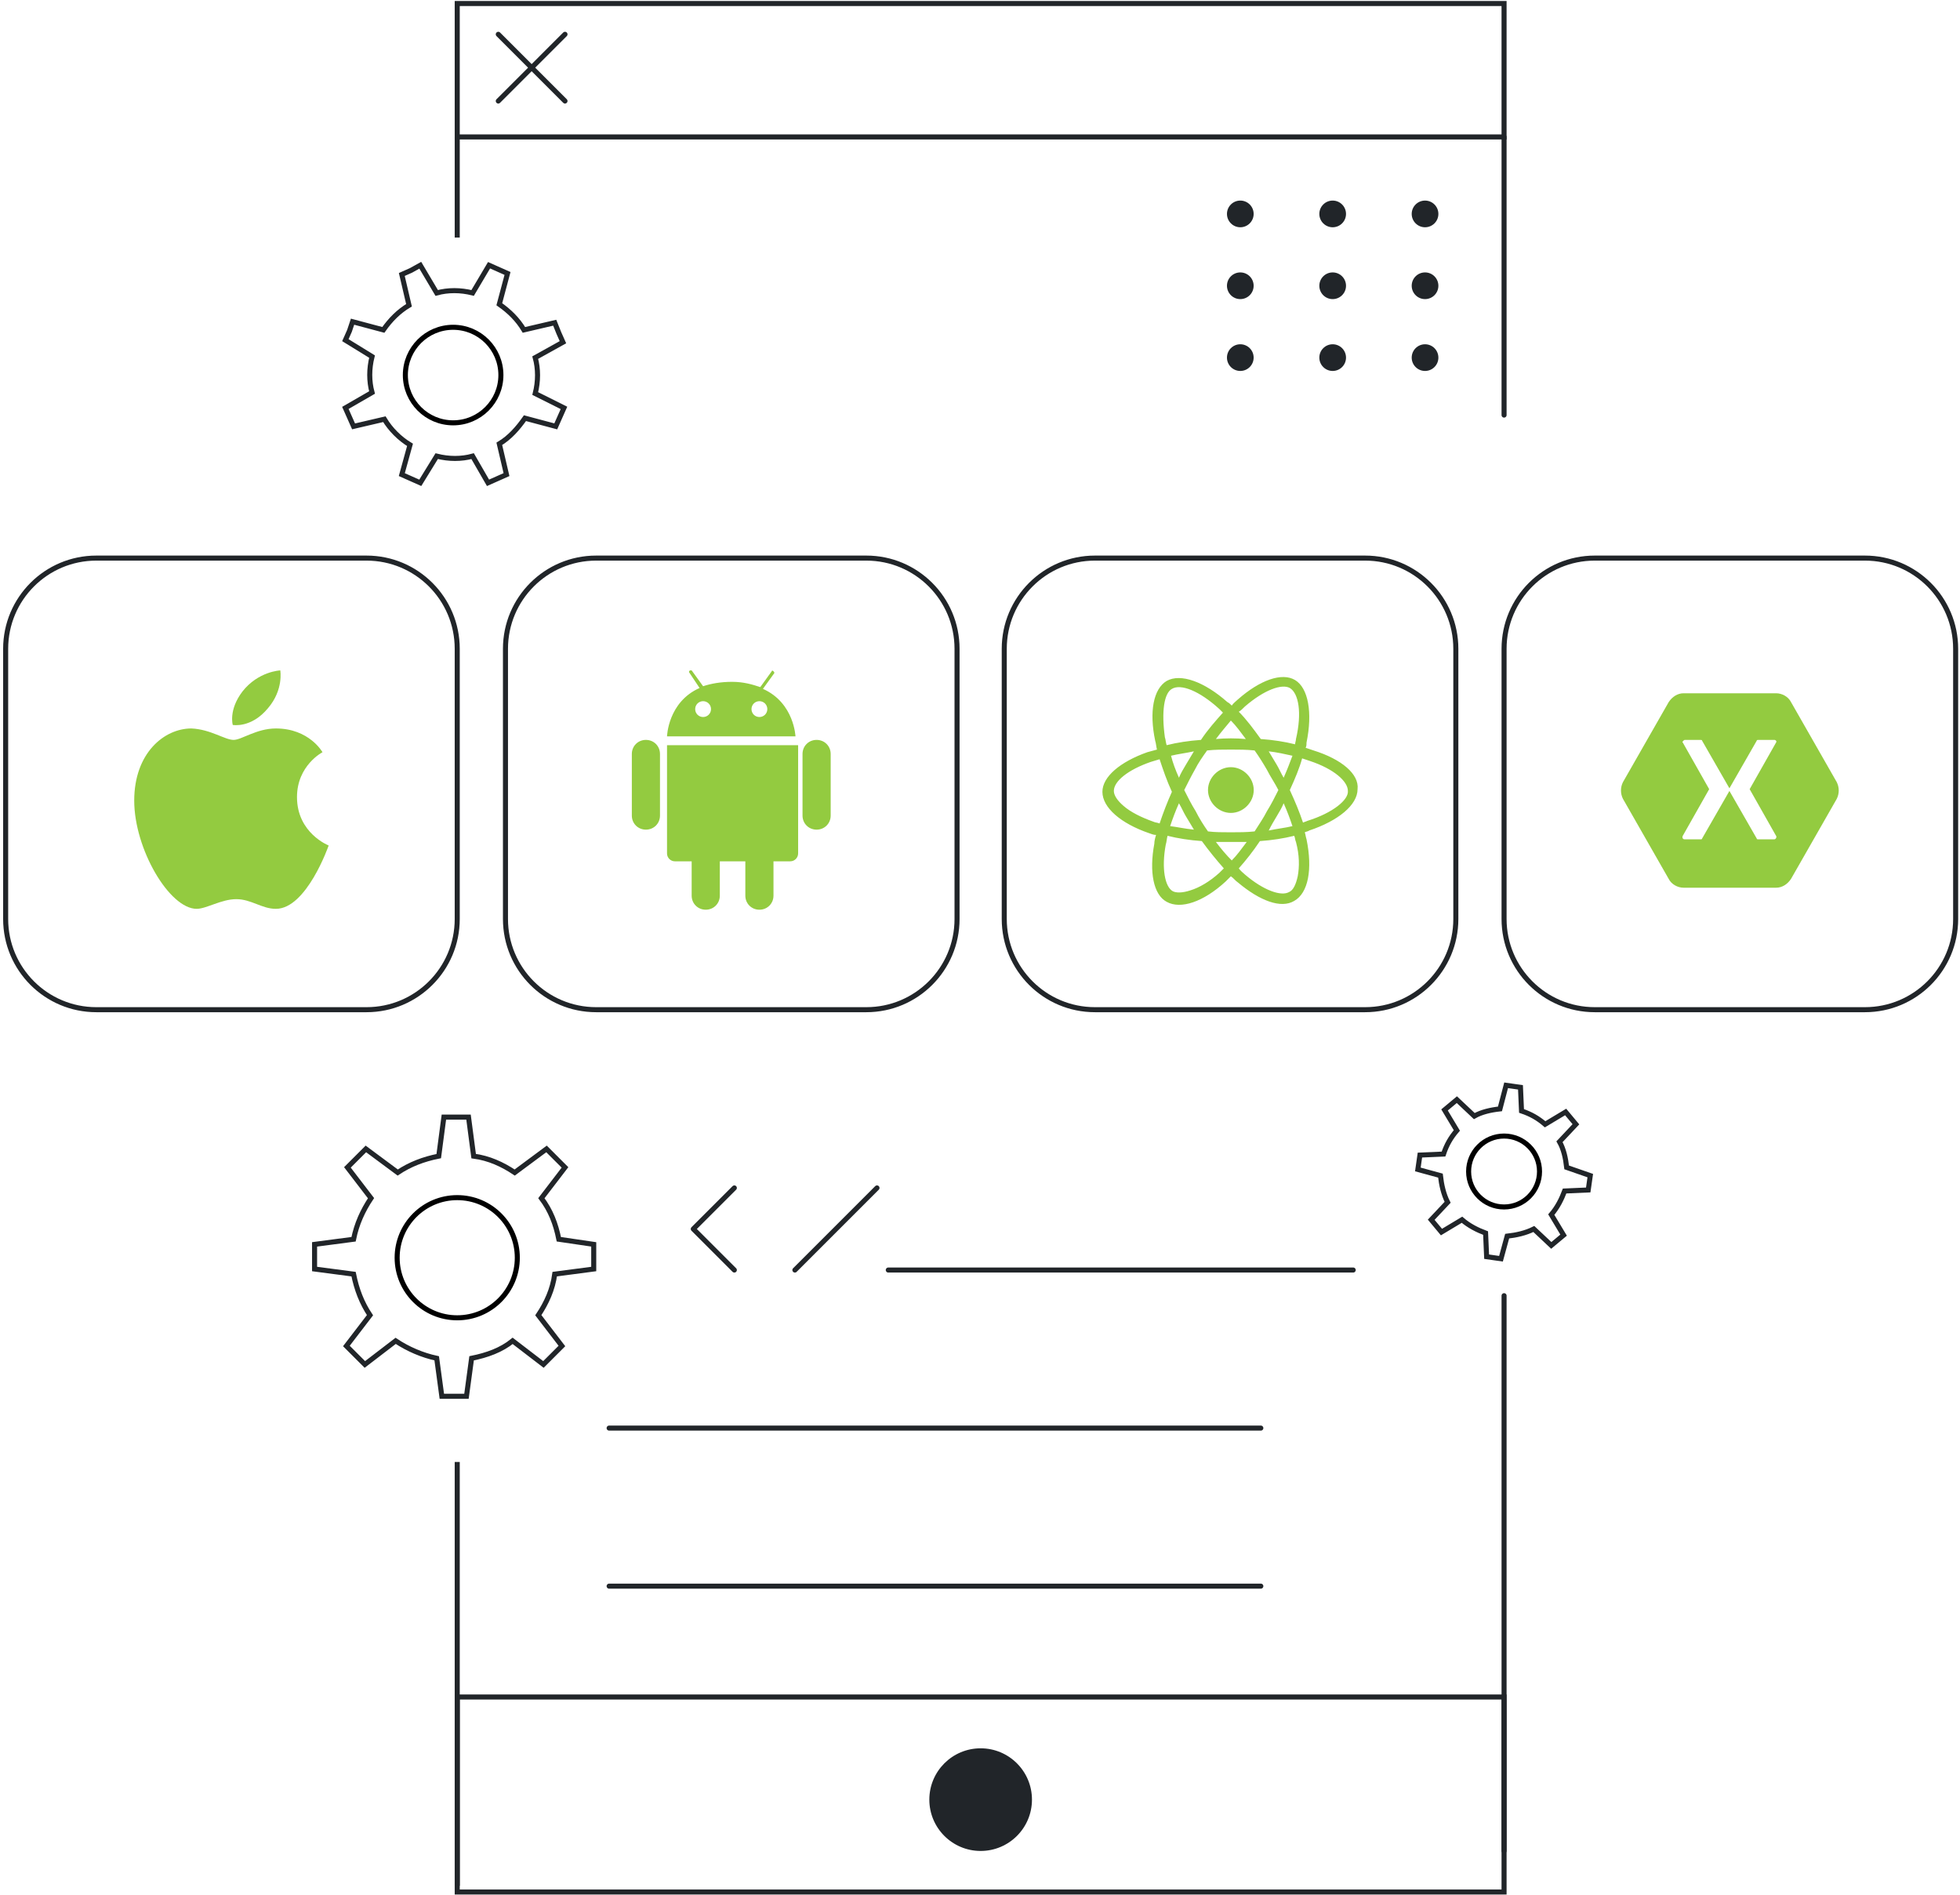
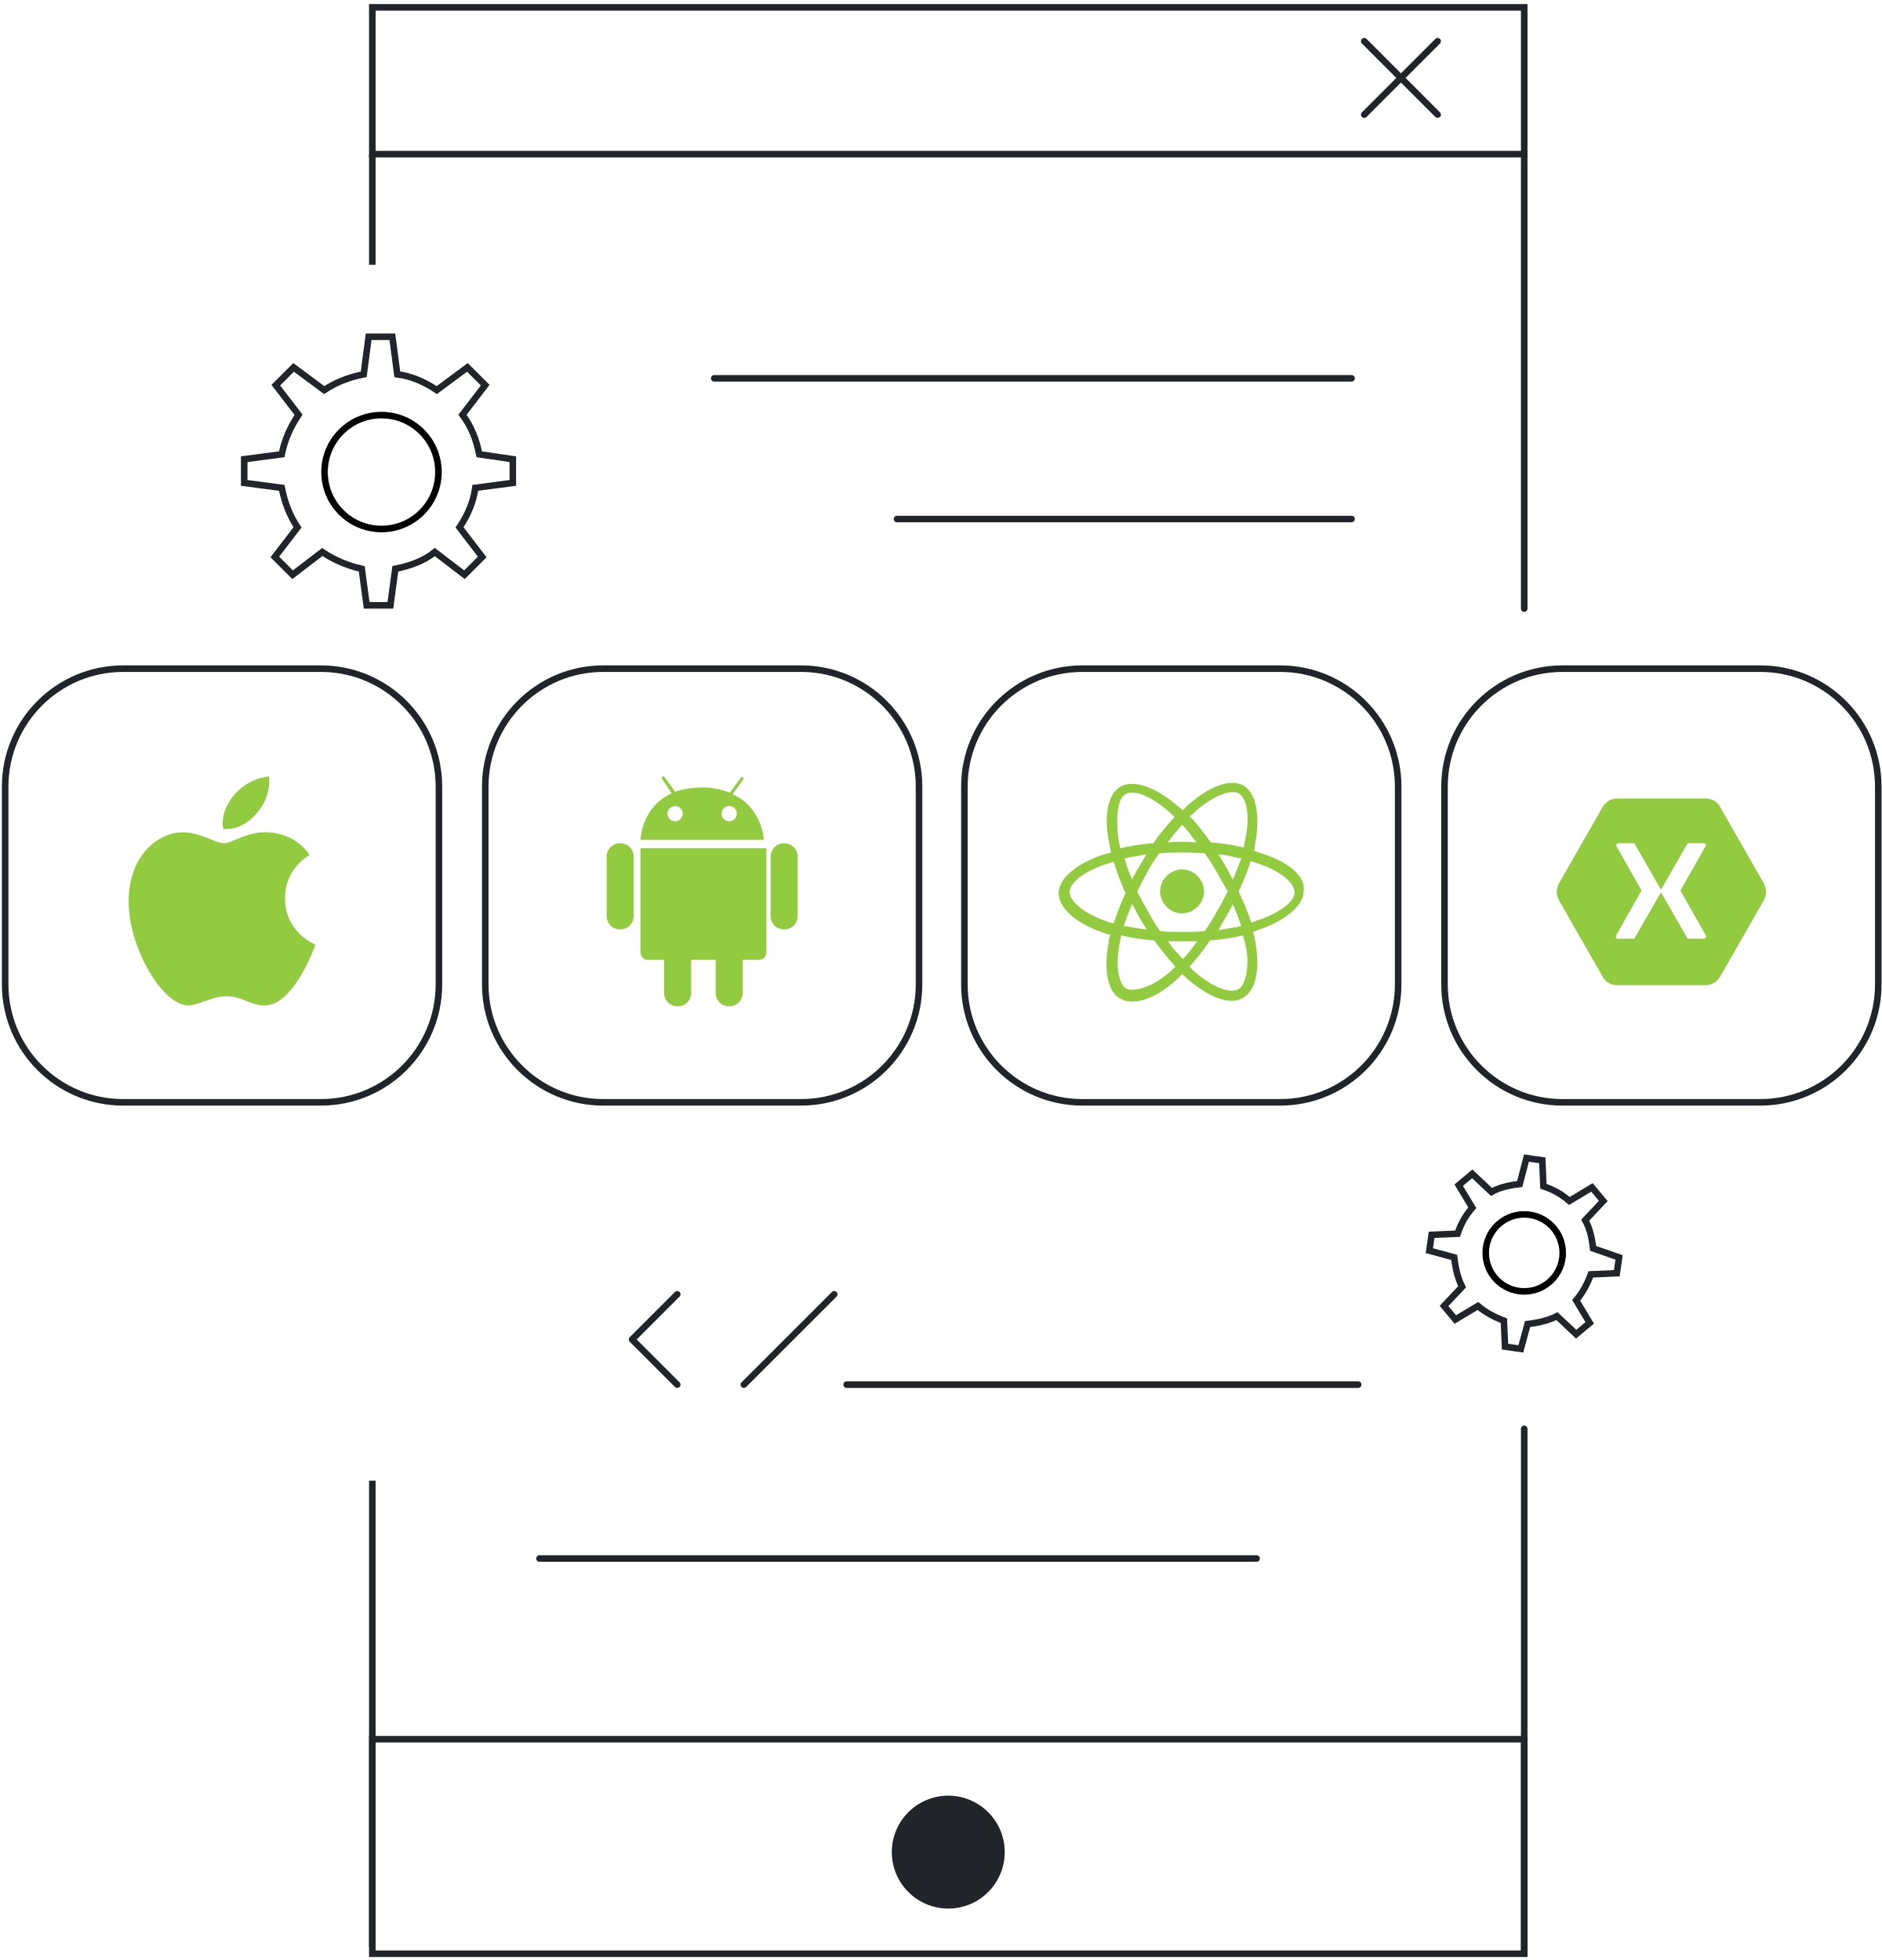
- <svg xmlns="http://www.w3.org/2000/svg" width="389" height="376" viewBox="0 0 389 376" fill="none">
-   <path d="M246.163 45.103C247.626 45.103 248.811 43.917 248.811 42.455C248.811 40.992 247.626 39.807 246.163 39.807C244.701 39.807 243.515 40.992 243.515 42.455C243.515 43.917 244.701 45.103 246.163 45.103Z" fill="#212529" />
-   <path d="M264.495 45.103C265.958 45.103 267.143 43.917 267.143 42.455C267.143 40.992 265.958 39.807 264.495 39.807C263.033 39.807 261.847 40.992 261.847 42.455C261.847 43.917 263.033 45.103 264.495 45.103Z" fill="#212529" />
-   <path d="M282.827 45.103C284.289 45.103 285.475 43.917 285.475 42.455C285.475 40.992 284.289 39.807 282.827 39.807C281.365 39.807 280.179 40.992 280.179 42.455C280.179 43.917 281.365 45.103 282.827 45.103Z" fill="#212529" />
-   <path d="M246.162 59.361C247.625 59.361 248.81 58.176 248.81 56.713C248.81 55.251 247.625 54.065 246.162 54.065C244.7 54.065 243.514 55.251 243.514 56.713C243.514 58.176 244.7 59.361 246.162 59.361Z" fill="#212529" />
-   <path d="M264.495 59.361C265.958 59.361 267.143 58.176 267.143 56.713C267.143 55.251 265.958 54.065 264.495 54.065C263.033 54.065 261.847 55.251 261.847 56.713C261.847 58.176 263.033 59.361 264.495 59.361Z" fill="#212529" />
-   <path d="M282.827 59.361C284.289 59.361 285.475 58.176 285.475 56.713C285.475 55.251 284.289 54.065 282.827 54.065C281.365 54.065 280.179 55.251 280.179 56.713C280.179 58.176 281.365 59.361 282.827 59.361Z" fill="#212529" />
-   <path d="M246.162 73.62C247.625 73.62 248.81 72.434 248.81 70.972C248.81 69.509 247.625 68.324 246.162 68.324C244.7 68.324 243.514 69.509 243.514 70.972C243.514 72.434 244.7 73.62 246.162 73.62Z" fill="#212529" />
-   <path d="M264.495 73.62C265.958 73.62 267.143 72.434 267.143 70.972C267.143 69.509 265.958 68.324 264.495 68.324C263.033 68.324 261.847 69.509 261.847 70.972C261.847 72.434 263.033 73.62 264.495 73.62Z" fill="#212529" />
-   <path d="M282.827 73.62C284.289 73.62 285.475 72.434 285.475 70.972C285.475 69.509 284.289 68.324 282.827 68.324C281.365 68.324 280.179 69.509 280.179 70.972C280.179 72.434 281.365 73.62 282.827 73.62Z" fill="#212529" />
-   <path d="M145.743 235.758L137.596 243.906L145.743 252.053" stroke="#212529" stroke-miterlimit="10" stroke-linecap="round" stroke-linejoin="round" />
-   <path d="M120.893 314.79H250.237" stroke="#212529" stroke-miterlimit="10" stroke-linecap="round" />
-   <path d="M120.893 283.422H250.237" stroke="#212529" stroke-miterlimit="10" stroke-linecap="round" />
-   <path d="M176.297 252.053H268.569" stroke="#212529" stroke-miterlimit="10" stroke-linecap="round" />
-   <path d="M174.056 235.758L157.761 252.053" stroke="#212529" stroke-miterlimit="10" stroke-linecap="round" />
-   <path d="M298.511 0.698H90.746V27.178H298.511V0.698Z" stroke="#212529" stroke-miterlimit="10" />
-   <path d="M298.511 336.789H90.746V375.49H298.511V336.789Z" stroke="#212529" stroke-miterlimit="10" />
-   <path d="M90.746 290.144V374.268" stroke="#212529" stroke-miterlimit="10" />
-   <path d="M98.894 6.809L112.134 20.049" stroke="#212529" stroke-miterlimit="10" stroke-linecap="round" />
-   <path d="M112.134 6.809L98.894 20.049" stroke="#212529" stroke-miterlimit="10" stroke-linecap="round" />
-   <path d="M194.629 367.343C200.254 367.343 204.813 362.783 204.813 357.158C204.813 351.533 200.254 346.973 194.629 346.973C189.004 346.973 184.444 351.533 184.444 357.158C184.444 362.783 189.004 367.343 194.629 367.343Z" fill="#212529" />
-   <path d="M298.512 367.342V257.146" stroke="#212529" stroke-miterlimit="10" stroke-linecap="round" />
-   <path d="M90.746 27.178V47.14" stroke="#212529" stroke-miterlimit="10" />
-   <path d="M298.512 82.378V27.178" stroke="#212529" stroke-miterlimit="10" stroke-linecap="round" />
-   <path d="M72.746 110.761H19.122C9.181 110.761 1.122 118.82 1.122 128.761V182.385C1.122 192.326 9.181 200.385 19.122 200.385H72.746C82.688 200.385 90.746 192.326 90.746 182.385V128.761C90.746 118.82 82.688 110.761 72.746 110.761Z" stroke="#212529" stroke-miterlimit="10" />
-   <path d="M171.944 110.761H118.32C108.378 110.761 100.32 118.82 100.32 128.761V182.385C100.32 192.326 108.378 200.385 118.32 200.385H171.944C181.885 200.385 189.944 192.326 189.944 182.385V128.761C189.944 118.82 181.885 110.761 171.944 110.761Z" stroke="#212529" stroke-miterlimit="10" />
-   <path d="M270.938 110.761H217.314C207.373 110.761 199.314 118.82 199.314 128.761V182.385C199.314 192.326 207.373 200.385 217.314 200.385H270.938C280.879 200.385 288.938 192.326 288.938 182.385V128.761C288.938 118.82 280.879 110.761 270.938 110.761Z" stroke="#212529" stroke-miterlimit="10" />
-   <path d="M370.136 110.761H316.512C306.571 110.761 298.512 118.82 298.512 128.761V182.385C298.512 192.326 306.571 200.385 316.512 200.385H370.136C380.077 200.385 388.136 192.326 388.136 182.385V128.761C388.136 118.82 380.077 110.761 370.136 110.761Z" stroke="#212529" stroke-miterlimit="10" />
-   <path fill-rule="evenodd" clip-rule="evenodd" d="M48.117 137.237C51.261 133.221 55.626 133.047 55.626 133.047C55.626 133.047 56.325 136.888 53.181 140.555C49.864 144.571 46.197 143.873 46.197 143.873C46.197 143.873 45.323 140.904 48.117 137.237Z" fill="#93CB40" />
-   <path fill-rule="evenodd" clip-rule="evenodd" d="M46.371 146.842C47.942 146.842 50.911 144.572 54.753 144.572C61.388 144.572 64.007 149.286 64.007 149.286C64.007 149.286 58.944 151.906 58.944 158.192C58.944 165.351 65.23 167.796 65.23 167.796C65.23 167.796 60.864 180.369 54.753 180.369C51.959 180.369 49.863 178.448 46.895 178.448C43.926 178.448 40.958 180.369 39.037 180.369C33.623 180.369 26.639 168.495 26.639 158.89C26.639 149.461 32.576 144.572 37.989 144.572C41.831 144.746 44.625 146.842 46.371 146.842Z" fill="#93CB40" />
-   <path d="M151.418 136.714L153.688 133.57C153.688 133.57 153.688 133.396 153.513 133.221C153.339 133.047 153.164 133.047 153.164 133.221L150.894 136.364C149.322 135.84 147.576 135.317 145.306 135.317C143.036 135.317 141.115 135.666 139.544 136.19L137.274 133.047C137.274 133.047 137.099 133.047 136.924 133.047C136.75 133.221 136.75 133.221 136.75 133.396L138.845 136.539C132.559 139.333 132.384 146.143 132.384 146.143H157.879C157.879 146.318 157.704 139.507 151.418 136.714ZM139.544 142.301C138.671 142.301 137.972 141.603 137.972 140.73C137.972 139.857 138.671 139.158 139.544 139.158C140.417 139.158 141.115 139.857 141.115 140.73C141.115 141.603 140.417 142.301 139.544 142.301ZM150.719 142.301C149.846 142.301 149.148 141.603 149.148 140.73C149.148 139.857 149.846 139.158 150.719 139.158C151.593 139.158 152.291 139.857 152.291 140.73C152.291 141.603 151.593 142.301 150.719 142.301ZM162.07 146.842C160.498 146.842 159.276 148.064 159.276 149.635V161.859C159.276 163.431 160.498 164.653 162.07 164.653C163.641 164.653 164.864 163.431 164.864 161.859V149.635C164.864 148.064 163.641 146.842 162.07 146.842ZM128.193 146.842C126.622 146.842 125.399 148.064 125.399 149.635V161.859C125.399 163.431 126.622 164.653 128.193 164.653C129.765 164.653 130.987 163.431 130.987 161.859V149.635C130.987 148.064 129.765 146.842 128.193 146.842ZM132.384 158.367V169.368C132.384 170.241 133.083 170.939 133.956 170.939H137.274V177.749C137.274 179.321 138.496 180.543 140.068 180.543C141.639 180.543 142.862 179.321 142.862 177.749V170.939H147.926V177.749C147.926 179.321 149.148 180.543 150.719 180.543C152.291 180.543 153.513 179.321 153.513 177.749V170.939H156.831C157.704 170.939 158.403 170.241 158.403 169.368V158.367V147.889H132.384V158.367Z" fill="#93CB40" />
-   <path d="M260.703 148.937C260.18 148.762 259.656 148.588 259.132 148.413C259.306 148.064 259.306 147.715 259.306 147.365C260.529 141.428 259.656 136.539 257.036 134.967C254.417 133.396 250.052 134.967 245.686 138.809C245.337 139.158 244.813 139.508 244.464 140.031C244.114 139.682 243.94 139.508 243.591 139.333C239.05 135.317 234.336 133.57 231.542 135.142C228.922 136.714 228.049 141.254 229.272 147.016C229.446 147.54 229.446 148.064 229.621 148.762C228.922 148.937 228.399 149.112 227.7 149.286C222.287 151.207 218.794 154.176 218.794 157.144C218.794 160.287 222.461 163.431 228.049 165.351C228.573 165.526 228.922 165.701 229.446 165.701C229.272 166.225 229.097 166.923 229.097 167.447C228.049 173.035 228.922 177.575 231.542 178.972C234.336 180.543 238.876 178.972 243.241 174.956C243.591 174.606 243.94 174.257 244.289 173.908C244.813 174.257 245.162 174.781 245.686 175.13C250.052 178.797 254.242 180.369 256.862 178.797C259.656 177.226 260.529 172.511 259.306 166.574C259.132 166.05 259.132 165.701 258.957 165.177C259.306 165.002 259.656 165.002 259.83 164.828C265.593 162.907 269.435 159.764 269.435 156.62C269.784 153.652 266.291 150.683 260.703 148.937ZM247.083 140.206C250.925 136.888 254.417 135.666 255.989 136.539C257.735 137.587 258.433 141.428 257.211 146.667C257.211 147.016 257.036 147.365 257.036 147.715C254.941 147.191 252.671 146.842 250.226 146.667C248.829 144.746 247.432 142.825 245.861 141.254C246.21 141.079 246.734 140.555 247.083 140.206ZM233.986 159.414C234.51 160.287 234.86 161.161 235.383 162.034C235.907 162.907 236.431 163.78 236.955 164.653C235.209 164.478 233.637 164.129 232.24 163.954C232.764 162.383 233.288 160.986 233.986 159.414ZM233.986 154.35C233.288 152.779 232.764 151.382 232.415 149.985C233.812 149.636 235.383 149.461 236.955 149.112C236.431 149.985 235.907 150.858 235.383 151.731C234.86 152.604 234.336 153.477 233.986 154.35ZM235.034 156.795C235.733 155.398 236.431 154.001 237.13 152.779C237.828 151.382 238.701 150.159 239.574 148.937C241.146 148.762 242.718 148.762 244.289 148.762C245.861 148.762 247.432 148.762 249.004 148.937C249.877 150.159 250.75 151.556 251.449 152.779C252.147 154.176 253.02 155.398 253.719 156.795C253.02 158.192 252.322 159.589 251.449 160.986C250.75 162.383 249.877 163.605 249.004 165.002C247.432 165.177 245.861 165.177 244.289 165.177C242.718 165.177 241.146 165.177 239.749 165.002C238.876 163.78 238.003 162.383 237.304 160.986C236.431 159.589 235.733 158.192 235.034 156.795ZM253.369 162.034C253.893 161.161 254.417 160.287 254.766 159.414C255.465 160.986 255.989 162.383 256.513 163.954C255.116 164.304 253.369 164.478 251.798 164.828C252.322 163.78 252.846 162.907 253.369 162.034ZM254.766 154.35C254.242 153.477 253.893 152.604 253.369 151.731C252.846 150.858 252.322 149.985 251.798 149.112C253.369 149.286 254.941 149.636 256.513 149.985C255.989 151.382 255.465 152.779 254.766 154.35ZM244.289 143C245.337 144.048 246.21 145.27 247.258 146.667C245.337 146.492 243.241 146.492 241.321 146.667C242.368 145.27 243.416 144.048 244.289 143ZM232.589 136.714C234.336 135.666 238.003 137.063 242.019 140.73C242.194 140.905 242.543 141.254 242.718 141.428C241.321 143 239.749 144.746 238.352 146.842C235.907 147.016 233.637 147.365 231.542 147.889C231.367 147.365 231.367 146.842 231.193 146.318C230.494 141.254 231.018 137.587 232.589 136.714ZM230.145 163.431C229.796 163.256 229.272 163.256 228.922 163.081C226.478 162.208 224.382 161.161 222.985 159.938C221.763 158.89 221.065 157.843 221.065 156.97C221.065 155.049 223.858 152.779 228.399 151.207C228.922 151.033 229.621 150.858 230.145 150.683C230.843 152.779 231.542 154.874 232.589 157.144C231.716 159.065 230.843 161.335 230.145 163.431ZM242.019 173.209C240.098 174.956 238.003 176.178 236.257 176.702C234.685 177.226 233.463 177.226 232.764 176.876C231.193 176.003 230.494 172.336 231.367 167.622C231.542 167.098 231.542 166.574 231.716 165.875C233.812 166.399 236.082 166.748 238.527 166.923C239.924 168.844 241.495 170.765 242.892 172.336C242.543 172.686 242.194 173.035 242.019 173.209ZM244.464 170.765C243.416 169.717 242.368 168.495 241.321 167.098C242.368 167.098 243.241 167.098 244.289 167.098C245.337 167.098 246.385 167.098 247.432 167.098C246.385 168.495 245.511 169.717 244.464 170.765ZM257.56 173.908C257.211 175.479 256.687 176.702 255.814 177.051C254.242 177.924 250.75 176.702 247.083 173.559C246.734 173.209 246.21 172.86 245.861 172.336C247.258 170.765 248.655 169.018 250.052 166.923C252.496 166.748 254.766 166.399 256.862 165.875C257.036 166.225 257.036 166.748 257.211 167.098C257.91 169.717 257.91 171.987 257.56 173.908ZM259.481 162.907C259.132 163.081 258.957 163.081 258.608 163.256C257.91 161.161 257.036 159.065 255.989 156.795C257.036 154.525 257.91 152.429 258.433 150.509C258.957 150.683 259.481 150.858 260.005 151.033C264.72 152.604 267.514 155.049 267.514 156.97C267.688 158.716 264.545 161.335 259.481 162.907ZM244.289 161.335C246.734 161.335 248.829 159.24 248.829 156.795C248.829 154.35 246.734 152.255 244.289 152.255C241.844 152.255 239.749 154.35 239.749 156.795C239.749 159.24 241.844 161.335 244.289 161.335Z" fill="#93CB40" />
-   <path d="M334.156 137.587C332.934 137.587 331.886 138.285 331.188 139.333L322.107 155.224C321.584 156.271 321.584 157.494 322.107 158.541L331.188 174.432C331.712 175.48 332.934 176.178 334.156 176.178H352.492C353.714 176.178 354.762 175.48 355.46 174.432L364.54 158.541C365.064 157.494 365.064 156.271 364.54 155.224L355.46 139.333C354.936 138.285 353.714 137.587 352.492 137.587H334.156ZM334.331 146.842H337.474C337.649 146.842 337.823 146.842 337.823 147.016L343.237 156.446V156.62V156.446L348.65 147.016C348.65 146.842 348.825 146.842 348.999 146.842H352.142C352.492 146.842 352.666 147.191 352.492 147.366L347.253 156.62L352.492 165.875C352.666 166.05 352.492 166.574 352.142 166.574H348.999C348.825 166.574 348.65 166.574 348.65 166.399L343.237 156.97V156.795V156.97L337.823 166.399C337.823 166.574 337.649 166.574 337.474 166.574H334.331C333.982 166.574 333.807 166.225 333.982 165.875L339.22 156.62L333.982 147.366C333.807 147.366 333.982 147.016 334.331 146.842Z" fill="#93CB40" />
-   <path d="M110.911 245.943C110.3 242.887 109.282 240.239 107.449 237.795L112.134 231.684L110.3 229.851L108.467 228.018L102.153 232.703C99.708 231.073 97.06 229.851 94.005 229.444L92.987 221.703H90.542H88.098L87.079 229.444C84.024 230.055 81.376 231.073 78.932 232.703L72.617 228.018L70.784 229.851L68.951 231.684L73.636 237.795C72.006 240.239 70.784 242.887 70.173 245.943L62.433 246.961V249.405V251.85L70.173 252.868C70.784 255.924 71.803 258.571 73.432 261.016L68.747 267.127L70.581 268.96L72.414 270.793L78.525 266.108C80.969 267.738 83.82 268.96 86.672 269.571L87.691 277.107H90.135H92.579L93.598 269.571C96.653 268.96 99.505 267.941 101.745 266.108L107.856 270.793L109.689 268.96L111.522 267.127L106.838 261.016C108.467 258.571 109.689 255.924 110.097 252.868L117.837 251.85V249.405V246.961L110.911 245.943Z" stroke="#212529" stroke-miterlimit="10" />
-   <path d="M102.671 249.609C102.671 256.195 97.332 261.534 90.746 261.534C84.16 261.534 78.821 256.195 78.821 249.609C78.821 243.023 84.16 237.684 90.746 237.684C97.332 237.684 102.671 243.023 102.671 249.609Z" stroke="black" />
-   <path d="M106.227 78.101C106.838 75.657 106.838 73.212 106.227 70.972L111.727 67.916L110.912 66.083L110.097 64.046L103.986 65.472C102.764 63.435 101.135 61.806 99.098 60.38L100.727 54.269L98.894 53.454L97.061 52.639L93.802 58.139C91.357 57.528 88.913 57.528 86.672 58.139L83.413 52.639L81.58 53.658L79.747 54.473L81.173 60.584C79.136 61.806 77.506 63.435 76.081 65.472L69.97 63.843L69.359 65.676L68.544 67.509L73.84 70.768C73.229 73.212 73.229 75.657 73.84 77.897L68.544 80.953L69.359 82.786L70.174 84.619L76.284 83.193C77.506 85.23 79.34 87.063 81.376 88.285L79.747 94.193L81.58 95.007L83.413 95.822L86.672 90.526C89.117 91.137 91.561 91.137 93.802 90.526L96.857 95.822L98.69 95.007L100.523 94.193L99.098 88.082C101.135 86.86 102.764 85.026 104.19 82.99L110.301 84.619L111.115 82.786L111.93 80.953L106.227 78.101Z" stroke="#212529" stroke-miterlimit="10" />
-   <path d="M99.413 74.434C99.413 79.671 95.168 83.915 89.932 83.915C84.696 83.915 80.451 79.671 80.451 74.434C80.451 69.198 84.696 64.954 89.932 64.954C95.168 64.954 99.413 69.198 99.413 74.434Z" stroke="black" />
-   <path d="M310.937 231.684C310.733 229.851 310.326 228.018 309.511 226.592L312.77 223.129L311.751 221.907L310.733 220.685L306.659 223.129C305.233 221.907 303.807 221.092 301.974 220.481L301.77 215.796L300.345 215.593L298.919 215.389L297.697 220.074C295.863 220.277 294.03 220.685 292.604 221.5L289.142 218.241L287.919 219.259L286.697 220.278L289.142 224.351C287.919 225.777 287.105 227.203 286.494 229.036L281.809 229.24L281.605 230.666L281.401 232.092L285.883 233.314C286.086 235.147 286.494 236.98 287.308 238.61L284.049 242.072L285.068 243.295L286.086 244.517L290.16 242.072C291.586 243.295 293.215 244.109 294.845 244.72L295.049 249.405L296.475 249.609L297.9 249.813L299.123 245.332C300.956 245.128 302.789 244.72 304.418 243.906L307.881 247.165L309.103 246.146L310.326 245.128L307.881 241.054C309.103 239.628 309.918 237.999 310.529 236.369L315.214 236.165L315.418 234.74L315.621 233.314L310.937 231.684Z" stroke="#212529" stroke-miterlimit="10" />
-   <path d="M305.548 232.499C305.548 236.385 302.398 239.536 298.511 239.536C294.625 239.536 291.475 236.385 291.475 232.499C291.475 228.613 294.625 225.462 298.511 225.462C302.398 225.462 305.548 228.613 305.548 232.499Z" stroke="black" />
+ <svg xmlns="http://www.w3.org/2000/svg" width="287" height="299" viewBox="0 0 287 299" fill="none">
+   <path d="M103.291 197.449L96.402 204.338L103.291 211.228" stroke="#212529" stroke-miterlimit="10" stroke-linecap="round" stroke-linejoin="round" />
+   <path d="M82.278 237.753H191.651" stroke="#212529" stroke-miterlimit="10" stroke-linecap="round" />
+   <path d="M129.127 211.228H207.152" stroke="#212529" stroke-miterlimit="10" stroke-linecap="round" />
+   <path d="M127.233 197.449L113.453 211.228" stroke="#212529" stroke-miterlimit="10" stroke-linecap="round" />
+   <path d="M232.472 1.121H56.786V23.512H232.472V1.121Z" stroke="#212529" stroke-miterlimit="10" />
+   <path d="M232.472 265.319H56.786V298.044H232.472V265.319Z" stroke="#212529" stroke-miterlimit="10" />
+   <path d="M56.786 225.875V297.011" stroke="#212529" stroke-miterlimit="10" />
+   <path d="M208.072 6.288L219.267 17.484" stroke="#212529" stroke-miterlimit="10" stroke-linecap="round" />
+   <path d="M219.267 6.288L208.072 17.484" stroke="#212529" stroke-miterlimit="10" stroke-linecap="round" />
+   <path d="M144.629 291.155C149.385 291.155 153.241 287.299 153.241 282.543C153.241 277.787 149.385 273.931 144.629 273.931C139.873 273.931 136.017 277.787 136.017 282.543C136.017 287.299 139.873 291.155 144.629 291.155Z" fill="#212529" />
+   <path d="M232.473 297.971V217.972" stroke="#212529" stroke-miterlimit="10" stroke-linecap="round" />
+   <path d="M56.786 23.512V40.392" stroke="#212529" stroke-miterlimit="10" />
+   <path d="M232.472 92.842V23.512" stroke="#212529" stroke-miterlimit="10" stroke-linecap="round" />
+   <path d="M206.137 79.177L136.808 79.177" stroke="#212529" stroke-miterlimit="10" stroke-linecap="round" />
+   <path d="M206.137 57.713L108.93 57.713" stroke="#212529" stroke-miterlimit="10" stroke-linecap="round" />
+   <path d="M48.945 102.004H18.786C8.845 102.004 0.786 110.062 0.786 120.004V150.163C0.786 160.104 8.845 168.163 18.786 168.163H48.945C58.886 168.163 66.945 160.104 66.945 150.163V120.004C66.945 110.062 58.886 102.004 48.945 102.004Z" stroke="#212529" stroke-miterlimit="10" />
+   <path d="M122.17 102.004H92.011C82.07 102.004 74.011 110.062 74.011 120.004V150.163C74.011 160.104 82.07 168.163 92.011 168.163H122.17C132.112 168.163 140.17 160.104 140.17 150.163V120.004C140.17 110.062 132.112 102.004 122.17 102.004Z" stroke="#212529" stroke-miterlimit="10" />
+   <path d="M195.246 102.004H165.087C155.146 102.004 147.087 110.062 147.087 120.004V150.163C147.087 160.104 155.146 168.163 165.087 168.163H195.246C205.188 168.163 213.246 160.104 213.246 150.163V120.004C213.246 110.062 205.188 102.004 195.246 102.004Z" stroke="#212529" stroke-miterlimit="10" />
+   <path d="M268.473 102.004H238.314C228.373 102.004 220.314 110.062 220.314 120.004V150.163C220.314 160.104 228.373 168.163 238.314 168.163H268.473C278.414 168.163 286.473 160.104 286.473 150.163V120.004C286.473 110.062 278.414 102.004 268.473 102.004Z" stroke="#212529" stroke-miterlimit="10" />
+   <path fill-rule="evenodd" clip-rule="evenodd" d="M35.477 121.548C37.797 118.583 41.02 118.454 41.02 118.454C41.02 118.454 41.535 121.29 39.215 123.997C36.766 126.962 34.059 126.446 34.059 126.446C34.059 126.446 33.414 124.255 35.477 121.548Z" fill="#93CB40" />
+   <path fill-rule="evenodd" clip-rule="evenodd" d="M34.188 128.638C35.348 128.638 37.539 126.962 40.375 126.962C45.273 126.962 47.207 130.442 47.207 130.442C47.207 130.442 43.468 132.376 43.468 137.016C43.468 142.301 48.109 144.106 48.109 144.106C48.109 144.106 44.886 153.387 40.375 153.387C38.312 153.387 36.766 151.969 34.574 151.969C32.383 151.969 30.192 153.387 28.774 153.387C24.778 153.387 19.622 144.621 19.622 137.532C19.622 130.571 24.004 126.962 28 126.962C30.836 127.091 32.898 128.638 34.188 128.638Z" fill="#93CB40" />
+   <path d="M111.732 121.161L113.407 118.841C113.407 118.841 113.407 118.712 113.278 118.583C113.149 118.454 113.021 118.454 113.021 118.583L111.345 120.903C110.185 120.517 108.896 120.13 107.22 120.13C105.544 120.13 104.126 120.388 102.966 120.774L101.29 118.454C101.29 118.454 101.162 118.454 101.033 118.454C100.904 118.583 100.904 118.583 100.904 118.712L102.451 121.032C97.81 123.095 97.681 128.122 97.681 128.122H116.501C116.501 128.251 116.372 123.223 111.732 121.161ZM102.966 125.286C102.322 125.286 101.806 124.77 101.806 124.126C101.806 123.481 102.322 122.966 102.966 122.966C103.611 122.966 104.126 123.481 104.126 124.126C104.126 124.77 103.611 125.286 102.966 125.286ZM111.216 125.286C110.571 125.286 110.056 124.77 110.056 124.126C110.056 123.481 110.571 122.966 111.216 122.966C111.86 122.966 112.376 123.481 112.376 124.126C112.376 124.77 111.86 125.286 111.216 125.286ZM119.595 128.637C118.434 128.637 117.532 129.54 117.532 130.7V139.723C117.532 140.883 118.434 141.785 119.595 141.785C120.755 141.785 121.657 140.883 121.657 139.723V130.7C121.657 129.54 120.755 128.637 119.595 128.637ZM94.588 128.637C93.427 128.637 92.525 129.54 92.525 130.7V139.723C92.525 140.883 93.427 141.785 94.588 141.785C95.748 141.785 96.65 140.883 96.65 139.723V130.7C96.65 129.54 95.748 128.637 94.588 128.637ZM97.681 137.145V145.266C97.681 145.91 98.197 146.426 98.841 146.426H101.29V151.453C101.29 152.613 102.193 153.515 103.353 153.515C104.513 153.515 105.415 152.613 105.415 151.453V146.426H109.154V151.453C109.154 152.613 110.056 153.515 111.216 153.515C112.376 153.515 113.278 152.613 113.278 151.453V146.426H115.728C116.372 146.426 116.888 145.91 116.888 145.266V137.145V129.411H97.681V137.145Z" fill="#93CB40" />
+   <path d="M192.404 130.184C192.017 130.055 191.631 129.926 191.244 129.798C191.373 129.54 191.373 129.282 191.373 129.024C192.275 124.641 191.631 121.032 189.697 119.872C187.764 118.712 184.541 119.872 181.318 122.708C181.061 122.966 180.674 123.224 180.416 123.61C180.158 123.352 180.029 123.224 179.772 123.095C176.42 120.13 172.94 118.841 170.877 120.001C168.944 121.161 168.299 124.513 169.202 128.766C169.331 129.153 169.331 129.54 169.459 130.055C168.944 130.184 168.557 130.313 168.042 130.442C164.046 131.86 161.468 134.051 161.468 136.243C161.468 138.563 164.174 140.883 168.299 142.301C168.686 142.43 168.944 142.559 169.331 142.559C169.202 142.946 169.073 143.461 169.073 143.848C168.299 147.973 168.944 151.324 170.877 152.355C172.94 153.516 176.291 152.355 179.514 149.391C179.772 149.133 180.029 148.875 180.287 148.617C180.674 148.875 180.932 149.262 181.318 149.52C184.541 152.227 187.635 153.387 189.568 152.227C191.631 151.066 192.275 147.586 191.373 143.203C191.244 142.817 191.244 142.559 191.115 142.172C191.373 142.043 191.631 142.043 191.76 141.914C196.013 140.496 198.849 138.176 198.849 135.856C199.107 133.665 196.529 131.473 192.404 130.184ZM182.35 123.739C185.186 121.29 187.764 120.388 188.924 121.032C190.213 121.806 190.728 124.641 189.826 128.509C189.826 128.766 189.697 129.024 189.697 129.282C188.15 128.895 186.475 128.637 184.67 128.509C183.639 127.091 182.607 125.673 181.447 124.513C181.705 124.384 182.092 123.997 182.35 123.739ZM172.682 137.918C173.069 138.563 173.327 139.207 173.713 139.852C174.1 140.496 174.487 141.141 174.873 141.785C173.584 141.657 172.424 141.399 171.393 141.27C171.78 140.11 172.166 139.078 172.682 137.918ZM172.682 134.18C172.166 133.02 171.78 131.989 171.522 130.958C172.553 130.7 173.713 130.571 174.873 130.313C174.487 130.958 174.1 131.602 173.713 132.247C173.327 132.891 172.94 133.536 172.682 134.18ZM173.455 135.985C173.971 134.954 174.487 133.922 175.002 133.02C175.518 131.989 176.162 131.087 176.807 130.184C177.967 130.055 179.127 130.055 180.287 130.055C181.447 130.055 182.607 130.055 183.768 130.184C184.412 131.087 185.057 132.118 185.572 133.02C186.088 134.051 186.732 134.954 187.248 135.985C186.732 137.016 186.217 138.047 185.572 139.078C185.057 140.11 184.412 141.012 183.768 142.043C182.607 142.172 181.447 142.172 180.287 142.172C179.127 142.172 177.967 142.172 176.936 142.043C176.291 141.141 175.647 140.11 175.131 139.078C174.487 138.047 173.971 137.016 173.455 135.985ZM186.99 139.852C187.377 139.207 187.764 138.563 188.021 137.918C188.537 139.078 188.924 140.11 189.31 141.27C188.279 141.528 186.99 141.657 185.83 141.914C186.217 141.141 186.603 140.496 186.99 139.852ZM188.021 134.18C187.635 133.536 187.377 132.891 186.99 132.247C186.603 131.602 186.217 130.958 185.83 130.313C186.99 130.442 188.15 130.7 189.31 130.958C188.924 131.989 188.537 133.02 188.021 134.18ZM180.287 125.802C181.061 126.575 181.705 127.477 182.479 128.509C181.061 128.38 179.514 128.38 178.096 128.509C178.869 127.477 179.643 126.575 180.287 125.802ZM171.651 121.161C172.94 120.388 175.647 121.419 178.612 124.126C178.74 124.255 178.998 124.513 179.127 124.641C178.096 125.802 176.936 127.091 175.905 128.637C174.1 128.766 172.424 129.024 170.877 129.411C170.748 129.024 170.748 128.637 170.62 128.251C170.104 124.513 170.491 121.806 171.651 121.161ZM169.846 140.883C169.588 140.754 169.202 140.754 168.944 140.625C167.139 139.981 165.592 139.207 164.561 138.305C163.659 137.532 163.143 136.758 163.143 136.114C163.143 134.696 165.206 133.02 168.557 131.86C168.944 131.731 169.459 131.602 169.846 131.473C170.362 133.02 170.877 134.567 171.651 136.243C171.006 137.661 170.362 139.336 169.846 140.883ZM178.612 148.102C177.194 149.391 175.647 150.293 174.358 150.68C173.198 151.066 172.295 151.066 171.78 150.809C170.62 150.164 170.104 147.457 170.748 143.977C170.877 143.59 170.877 143.203 171.006 142.688C172.553 143.074 174.229 143.332 176.033 143.461C177.065 144.879 178.225 146.297 179.256 147.457C178.998 147.715 178.74 147.973 178.612 148.102ZM180.416 146.297C179.643 145.524 178.869 144.621 178.096 143.59C178.869 143.59 179.514 143.59 180.287 143.59C181.061 143.59 181.834 143.59 182.607 143.59C181.834 144.621 181.19 145.524 180.416 146.297ZM190.084 148.617C189.826 149.777 189.439 150.68 188.795 150.937C187.635 151.582 185.057 150.68 182.35 148.359C182.092 148.102 181.705 147.844 181.447 147.457C182.479 146.297 183.51 145.008 184.541 143.461C186.346 143.332 188.021 143.074 189.568 142.688C189.697 142.946 189.697 143.332 189.826 143.59C190.342 145.524 190.342 147.199 190.084 148.617ZM191.502 140.496C191.244 140.625 191.115 140.625 190.857 140.754C190.342 139.207 189.697 137.661 188.924 135.985C189.697 134.309 190.342 132.762 190.728 131.344C191.115 131.473 191.502 131.602 191.888 131.731C195.369 132.891 197.431 134.696 197.431 136.114C197.56 137.403 195.24 139.336 191.502 140.496ZM180.287 139.336C182.092 139.336 183.639 137.789 183.639 135.985C183.639 134.18 182.092 132.633 180.287 132.633C178.483 132.633 176.936 134.18 176.936 135.985C176.936 137.789 178.483 139.336 180.287 139.336Z" fill="#93CB40" />
+   <path d="M246.626 121.806C245.724 121.806 244.95 122.321 244.435 123.095L237.732 134.825C237.345 135.598 237.345 136.501 237.732 137.274L244.435 149.004C244.821 149.777 245.724 150.293 246.626 150.293H260.161C261.063 150.293 261.836 149.777 262.352 149.004L269.055 137.274C269.442 136.501 269.442 135.598 269.055 134.825L262.352 123.095C261.965 122.321 261.063 121.806 260.161 121.806H246.626ZM246.755 128.637H249.075C249.204 128.637 249.333 128.637 249.333 128.766L253.329 135.727V135.856V135.727L257.325 128.766C257.325 128.637 257.454 128.637 257.583 128.637H259.903C260.161 128.637 260.29 128.895 260.161 129.024L256.294 135.856L260.161 142.688C260.29 142.817 260.161 143.203 259.903 143.203H257.583C257.454 143.203 257.325 143.203 257.325 143.075L253.329 136.114V135.985V136.114L249.333 143.075C249.333 143.203 249.204 143.203 249.075 143.203H246.755C246.497 143.203 246.368 142.946 246.497 142.688L250.364 135.856L246.497 129.024C246.368 129.024 246.497 128.766 246.755 128.637Z" fill="#93CB40" />
+   <path d="M73.096 69.301C72.644 67.042 71.891 65.084 70.535 63.276L74 58.757L72.644 57.402L71.288 56.046L66.619 59.51C64.812 58.305 62.854 57.402 60.594 57.1L59.841 51.377H58.034H56.226L55.473 57.1C53.214 57.552 51.256 58.305 49.448 59.51L44.779 56.046L43.423 57.402L42.068 58.757L45.532 63.276C44.327 65.084 43.423 67.042 42.971 69.301L37.248 70.054V71.862V73.669L42.971 74.422C43.423 76.681 44.176 78.64 45.381 80.447L41.917 84.966L43.273 86.321L44.628 87.677L49.147 84.213C50.954 85.418 53.063 86.321 55.172 86.773L55.925 92.346H57.732H59.54L60.293 86.773C62.552 86.321 64.661 85.568 66.318 84.213L70.837 87.677L72.192 86.321L73.548 84.966L70.084 80.447C71.288 78.64 72.192 76.681 72.493 74.422L78.217 73.669V71.862V70.054L73.096 69.301Z" stroke="#212529" stroke-miterlimit="10" />
+   <path d="M66.872 72.012C66.872 76.81 62.983 80.7 58.184 80.7C53.386 80.7 49.496 76.81 49.496 72.012C49.496 67.214 53.386 63.324 58.184 63.324C62.983 63.324 66.872 67.214 66.872 72.012Z" stroke="black" />
+   <path d="M242.979 190.442C242.806 188.892 242.462 187.342 241.773 186.136L244.529 183.208L243.668 182.175L242.806 181.141L239.362 183.208C238.156 182.175 236.95 181.486 235.4 180.969L235.228 177.008L234.022 176.835L232.816 176.663L231.783 180.625C230.233 180.797 228.683 181.141 227.477 181.83L224.549 179.074L223.515 179.936L222.482 180.797L224.549 184.242C223.515 185.447 222.826 186.653 222.31 188.203L218.348 188.375L218.176 189.581L218.004 190.787L221.793 191.82C221.965 193.37 222.31 194.921 222.999 196.299L220.243 199.227L221.104 200.26L221.965 201.294L225.41 199.227C226.616 200.26 227.994 200.949 229.372 201.466L229.544 205.427L230.749 205.6L231.955 205.772L232.989 201.983C234.539 201.81 236.089 201.466 237.467 200.777L240.395 203.533L241.428 202.671L242.462 201.81L240.395 198.365C241.428 197.16 242.117 195.782 242.634 194.404L246.596 194.232L246.768 193.026L246.94 191.82L242.979 190.442Z" stroke="#212529" stroke-miterlimit="10" />
+   <path d="M238.345 191.131C238.345 194.375 235.715 197.004 232.472 197.004C229.228 197.004 226.599 194.375 226.599 191.131C226.599 187.888 229.228 185.258 232.472 185.258C235.715 185.258 238.345 187.888 238.345 191.131Z" stroke="black" />
</svg>
